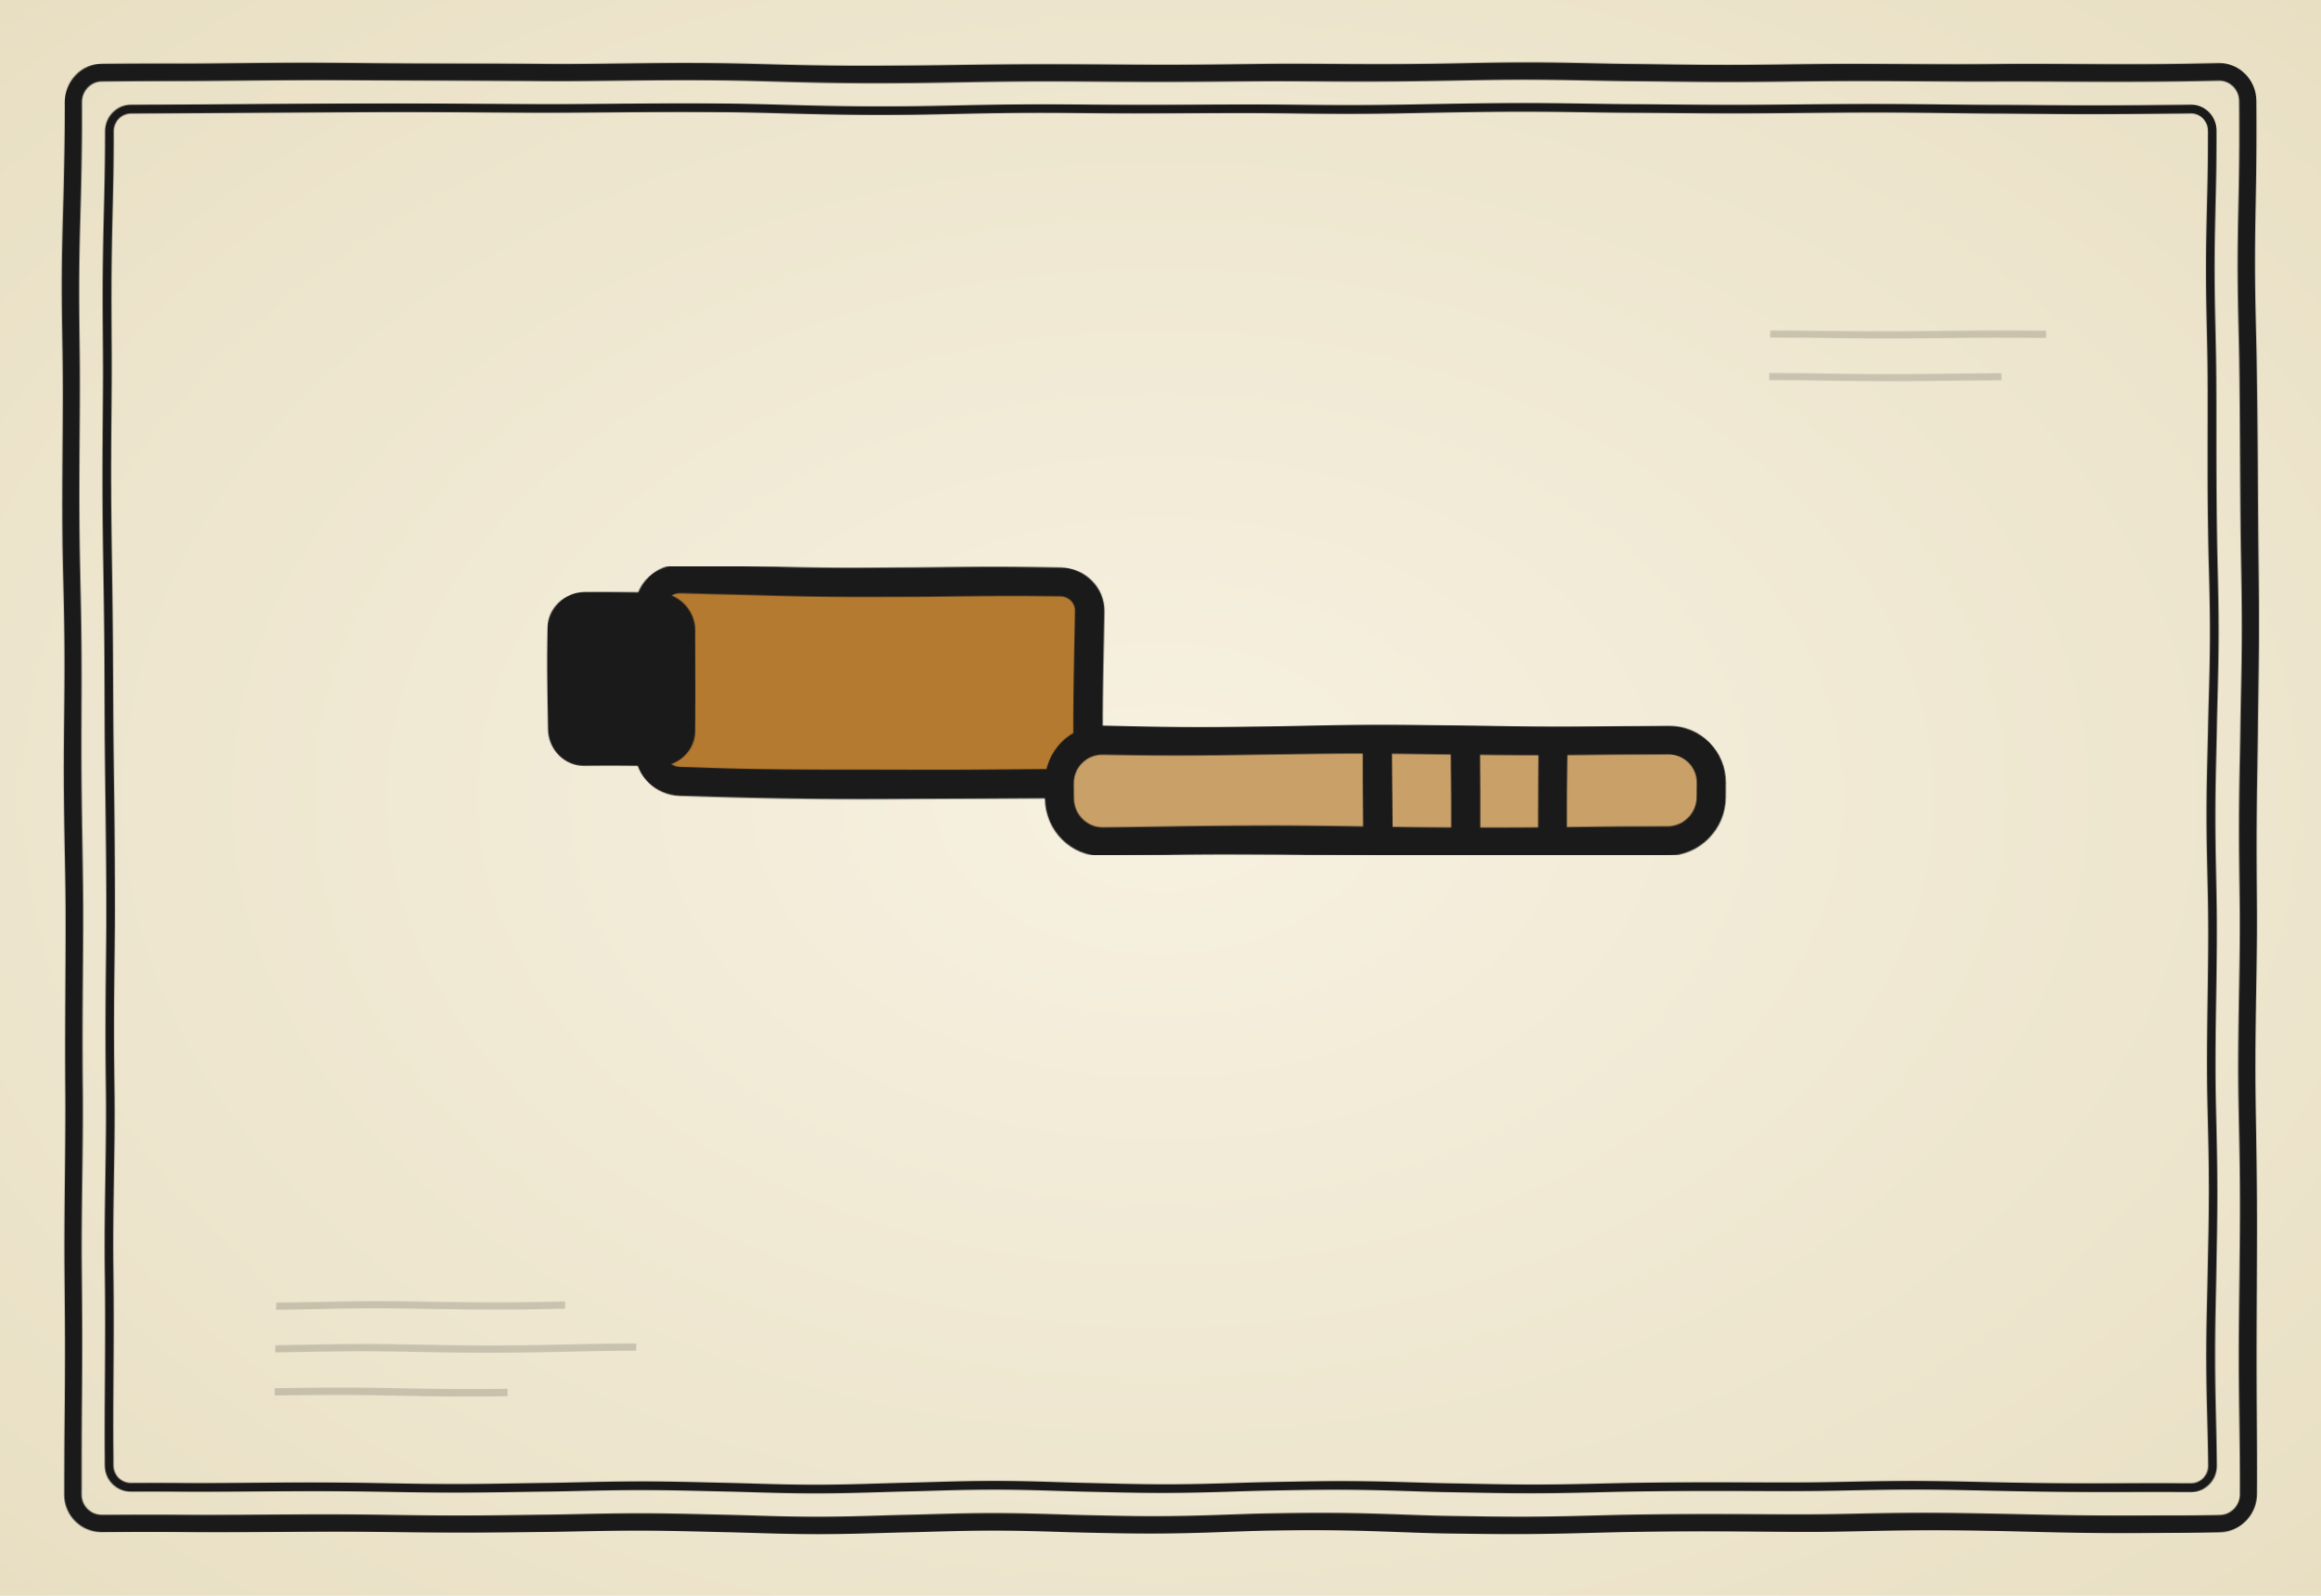
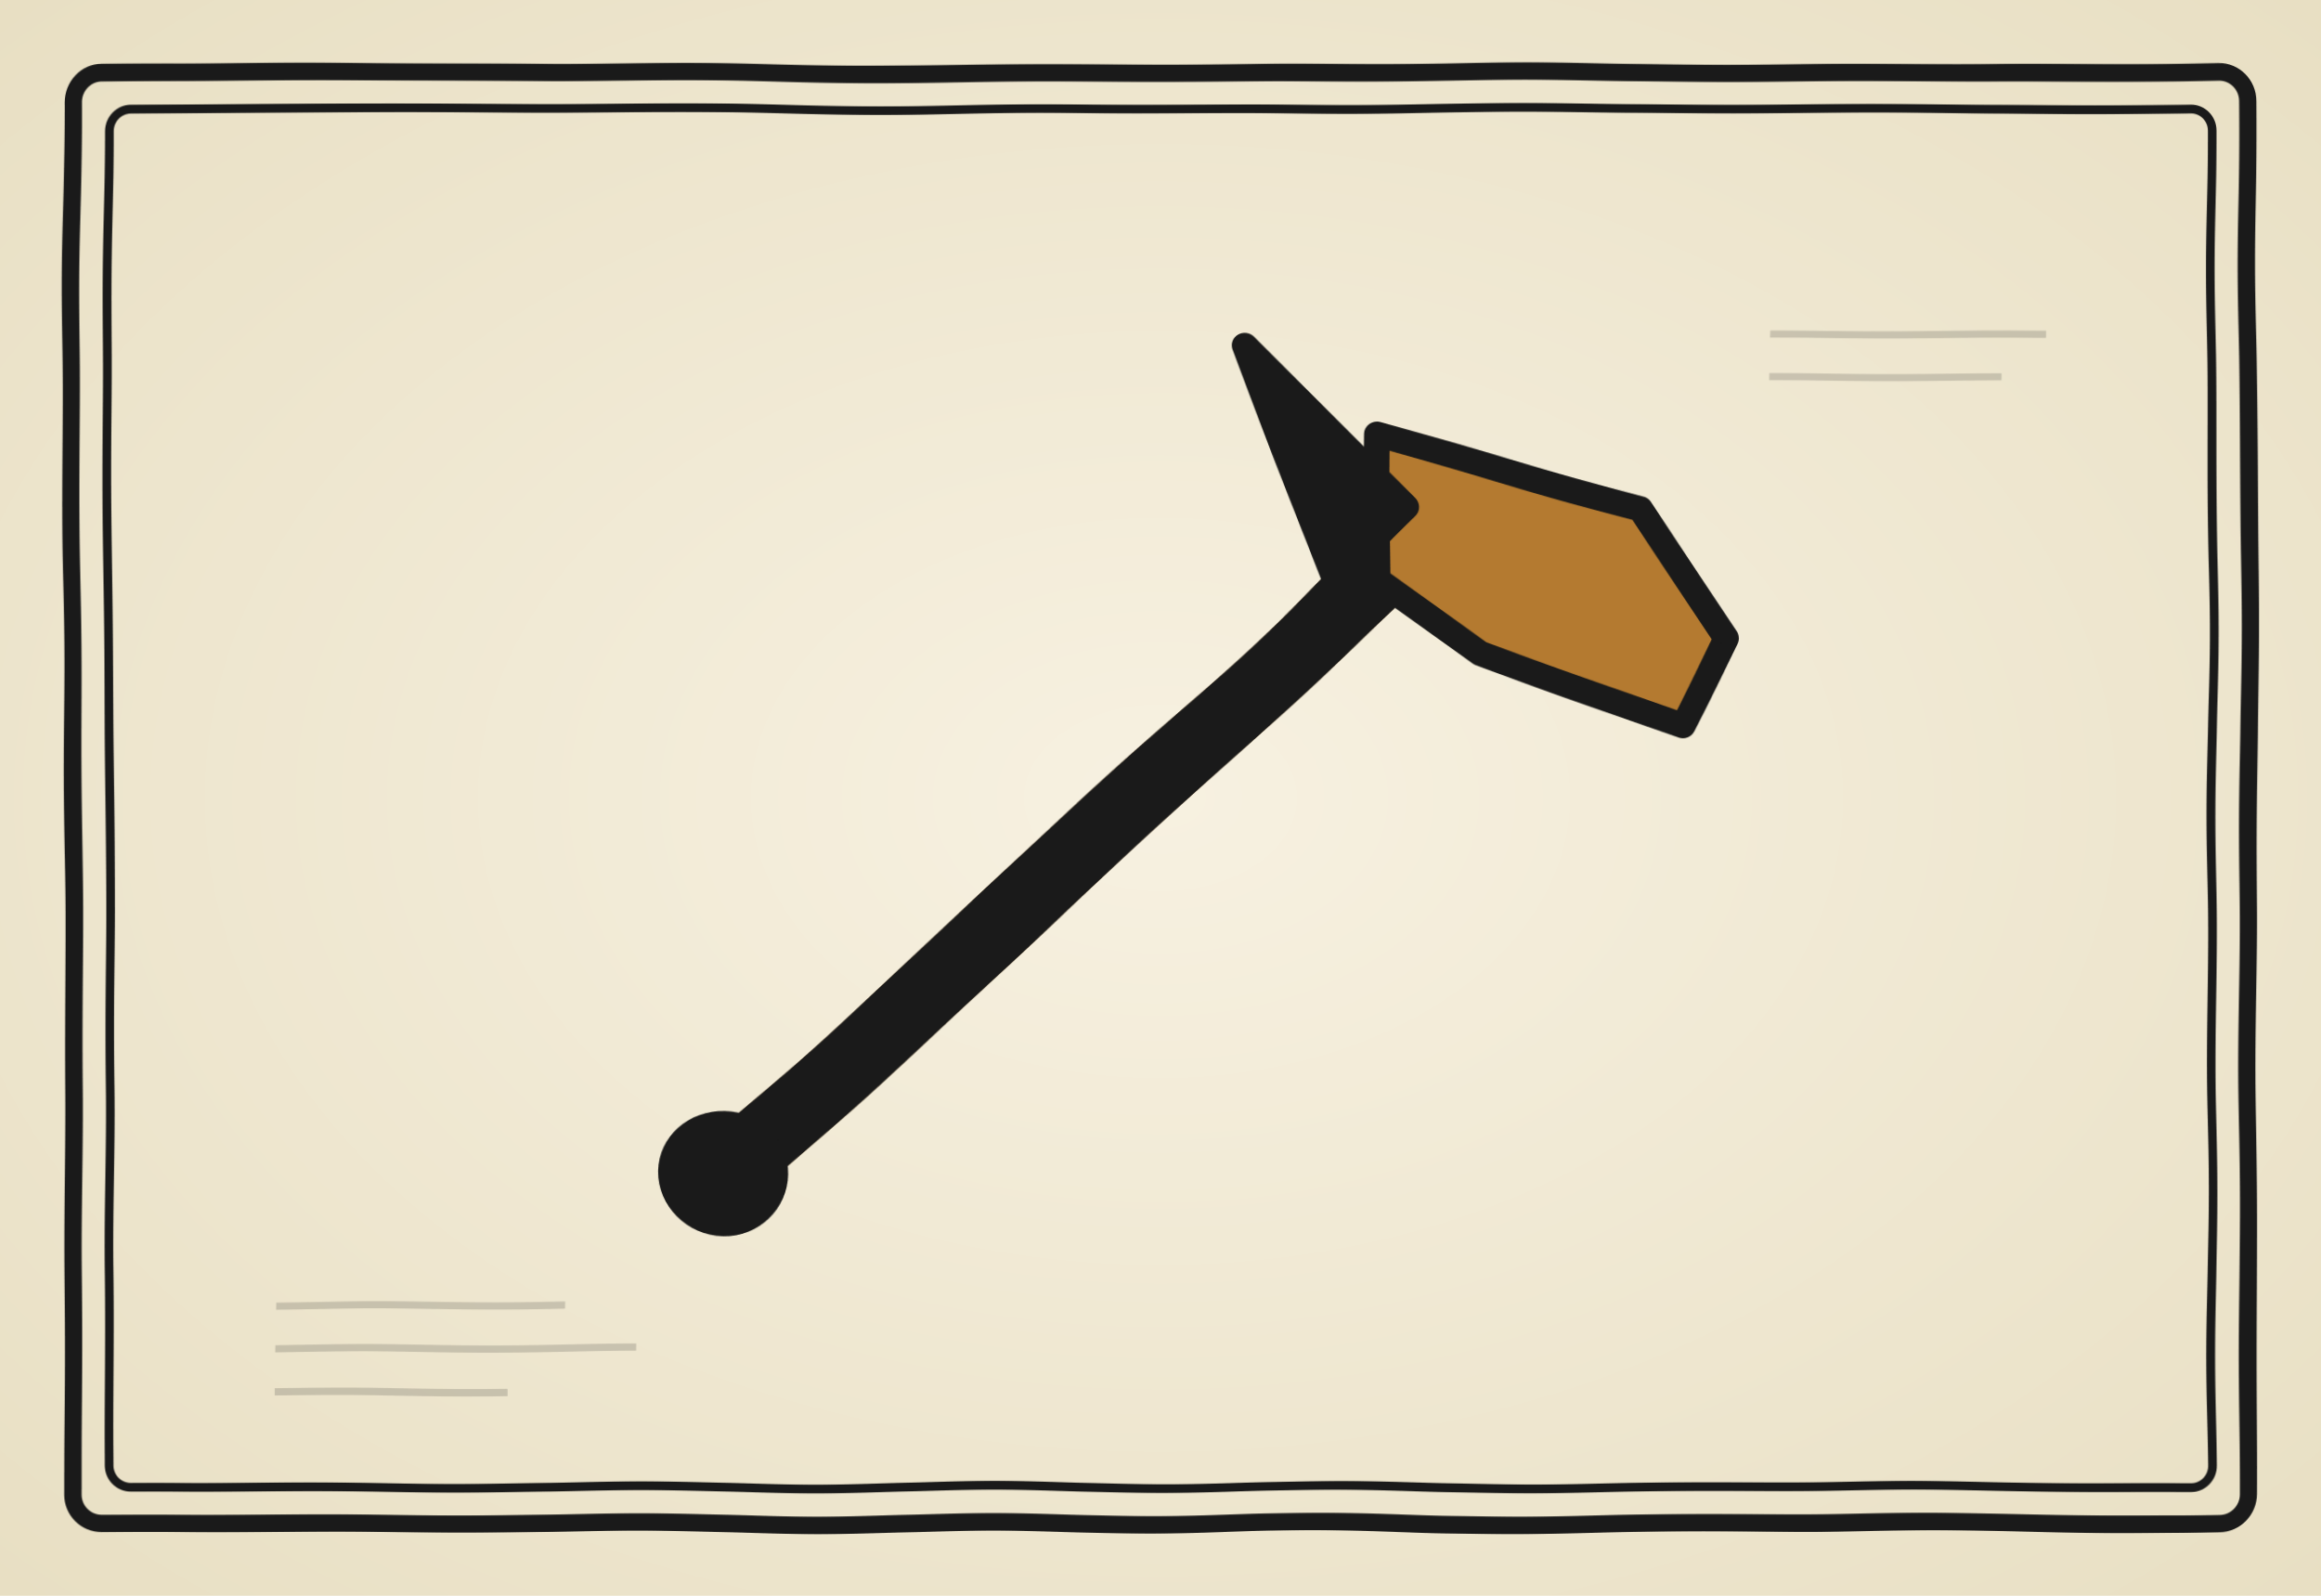
<svg xmlns="http://www.w3.org/2000/svg" viewBox="0 0 320 220" role="img" aria-label="die Feuerwehraxt">
  <defs>
    <radialGradient id="paper" cx="50%" cy="50%" r="70%">
      <stop offset="0%" stop-color="#f7f1e1" />
      <stop offset="100%" stop-color="#e8dfc3" />
    </radialGradient>
    <filter id="sketch" x="-5%" y="-5%" width="110%" height="110%">
      <feTurbulence type="fractalNoise" baseFrequency="0.02" numOctaves="2" seed="150" />
      <feDisplacementMap in="SourceGraphic" scale="1.8" />
    </filter>
    <filter id="sketchLight" x="-5%" y="-5%" width="110%" height="110%">
      <feTurbulence type="fractalNoise" baseFrequency="0.04" numOctaves="1" seed="153" />
      <feDisplacementMap in="SourceGraphic" scale="1.1" />
    </filter>
  </defs>
  <rect width="320" height="220" fill="url(#paper)" />
  <g fill="none" stroke="#1a1a1a" stroke-linecap="round" stroke-linejoin="round" filter="url(#sketchLight)">
    <rect x="10" y="10" width="300" height="200" stroke-width="2.4" rx="4" />
    <rect x="15" y="15" width="290" height="190" stroke-width="1.2" rx="3" />
  </g>
  <g stroke="#1a1a1a" stroke-width="1" opacity="0.18" filter="url(#sketchLight)">
    <line x1="38" y1="180" x2="78" y2="180" />
    <line x1="38" y1="186" x2="88" y2="186" />
    <line x1="38" y1="192" x2="70" y2="192" />
    <line x1="244" y1="46" x2="282" y2="46" />
    <line x1="244" y1="52" x2="276" y2="52" />
  </g>
  <g filter="url(#sketch)">
-     <g stroke="#1a1a1a" stroke-width="4" stroke-linejoin="round" stroke-linecap="round" fill="#b47a30">
-       <rect x="90" y="80" width="60" height="28" rx="4" />
-       <rect x="78" y="84" width="16" height="20" rx="3" fill="#1a1a1a" />
-       <rect x="146" y="102" width="90" height="14" rx="6" fill="#c9a068" />
-       <line x1="190" y1="104" x2="190" y2="114" />
-       <line x1="202" y1="104" x2="202" y2="114" />
-       <line x1="214" y1="104" x2="214" y2="114" />
+     <g stroke="#1a1a1a" stroke-width="3.5" stroke-linejoin="round" stroke-linecap="round">
+       <path d="M 100 162 L 200 70" stroke-width="10" stroke="#c9a068" />
+       <path d="M 100 162 L 200 70" stroke-width="10" fill="none" />
+       <circle cx="100" cy="162" r="7" fill="#1a1a1a" />
+       <path d="M 190 60 L 226 70 L 238 88 L 232 100 L 204 90 L 190 80 Z" fill="#b47a30" />
+       <path d="M 194 70 L 172 48 L 184 80 Z" fill="#1a1a1a" />
+       <line x1="226" y1="70" x2="238" y2="88" stroke-width="2" />
    </g>
  </g>
</svg>
